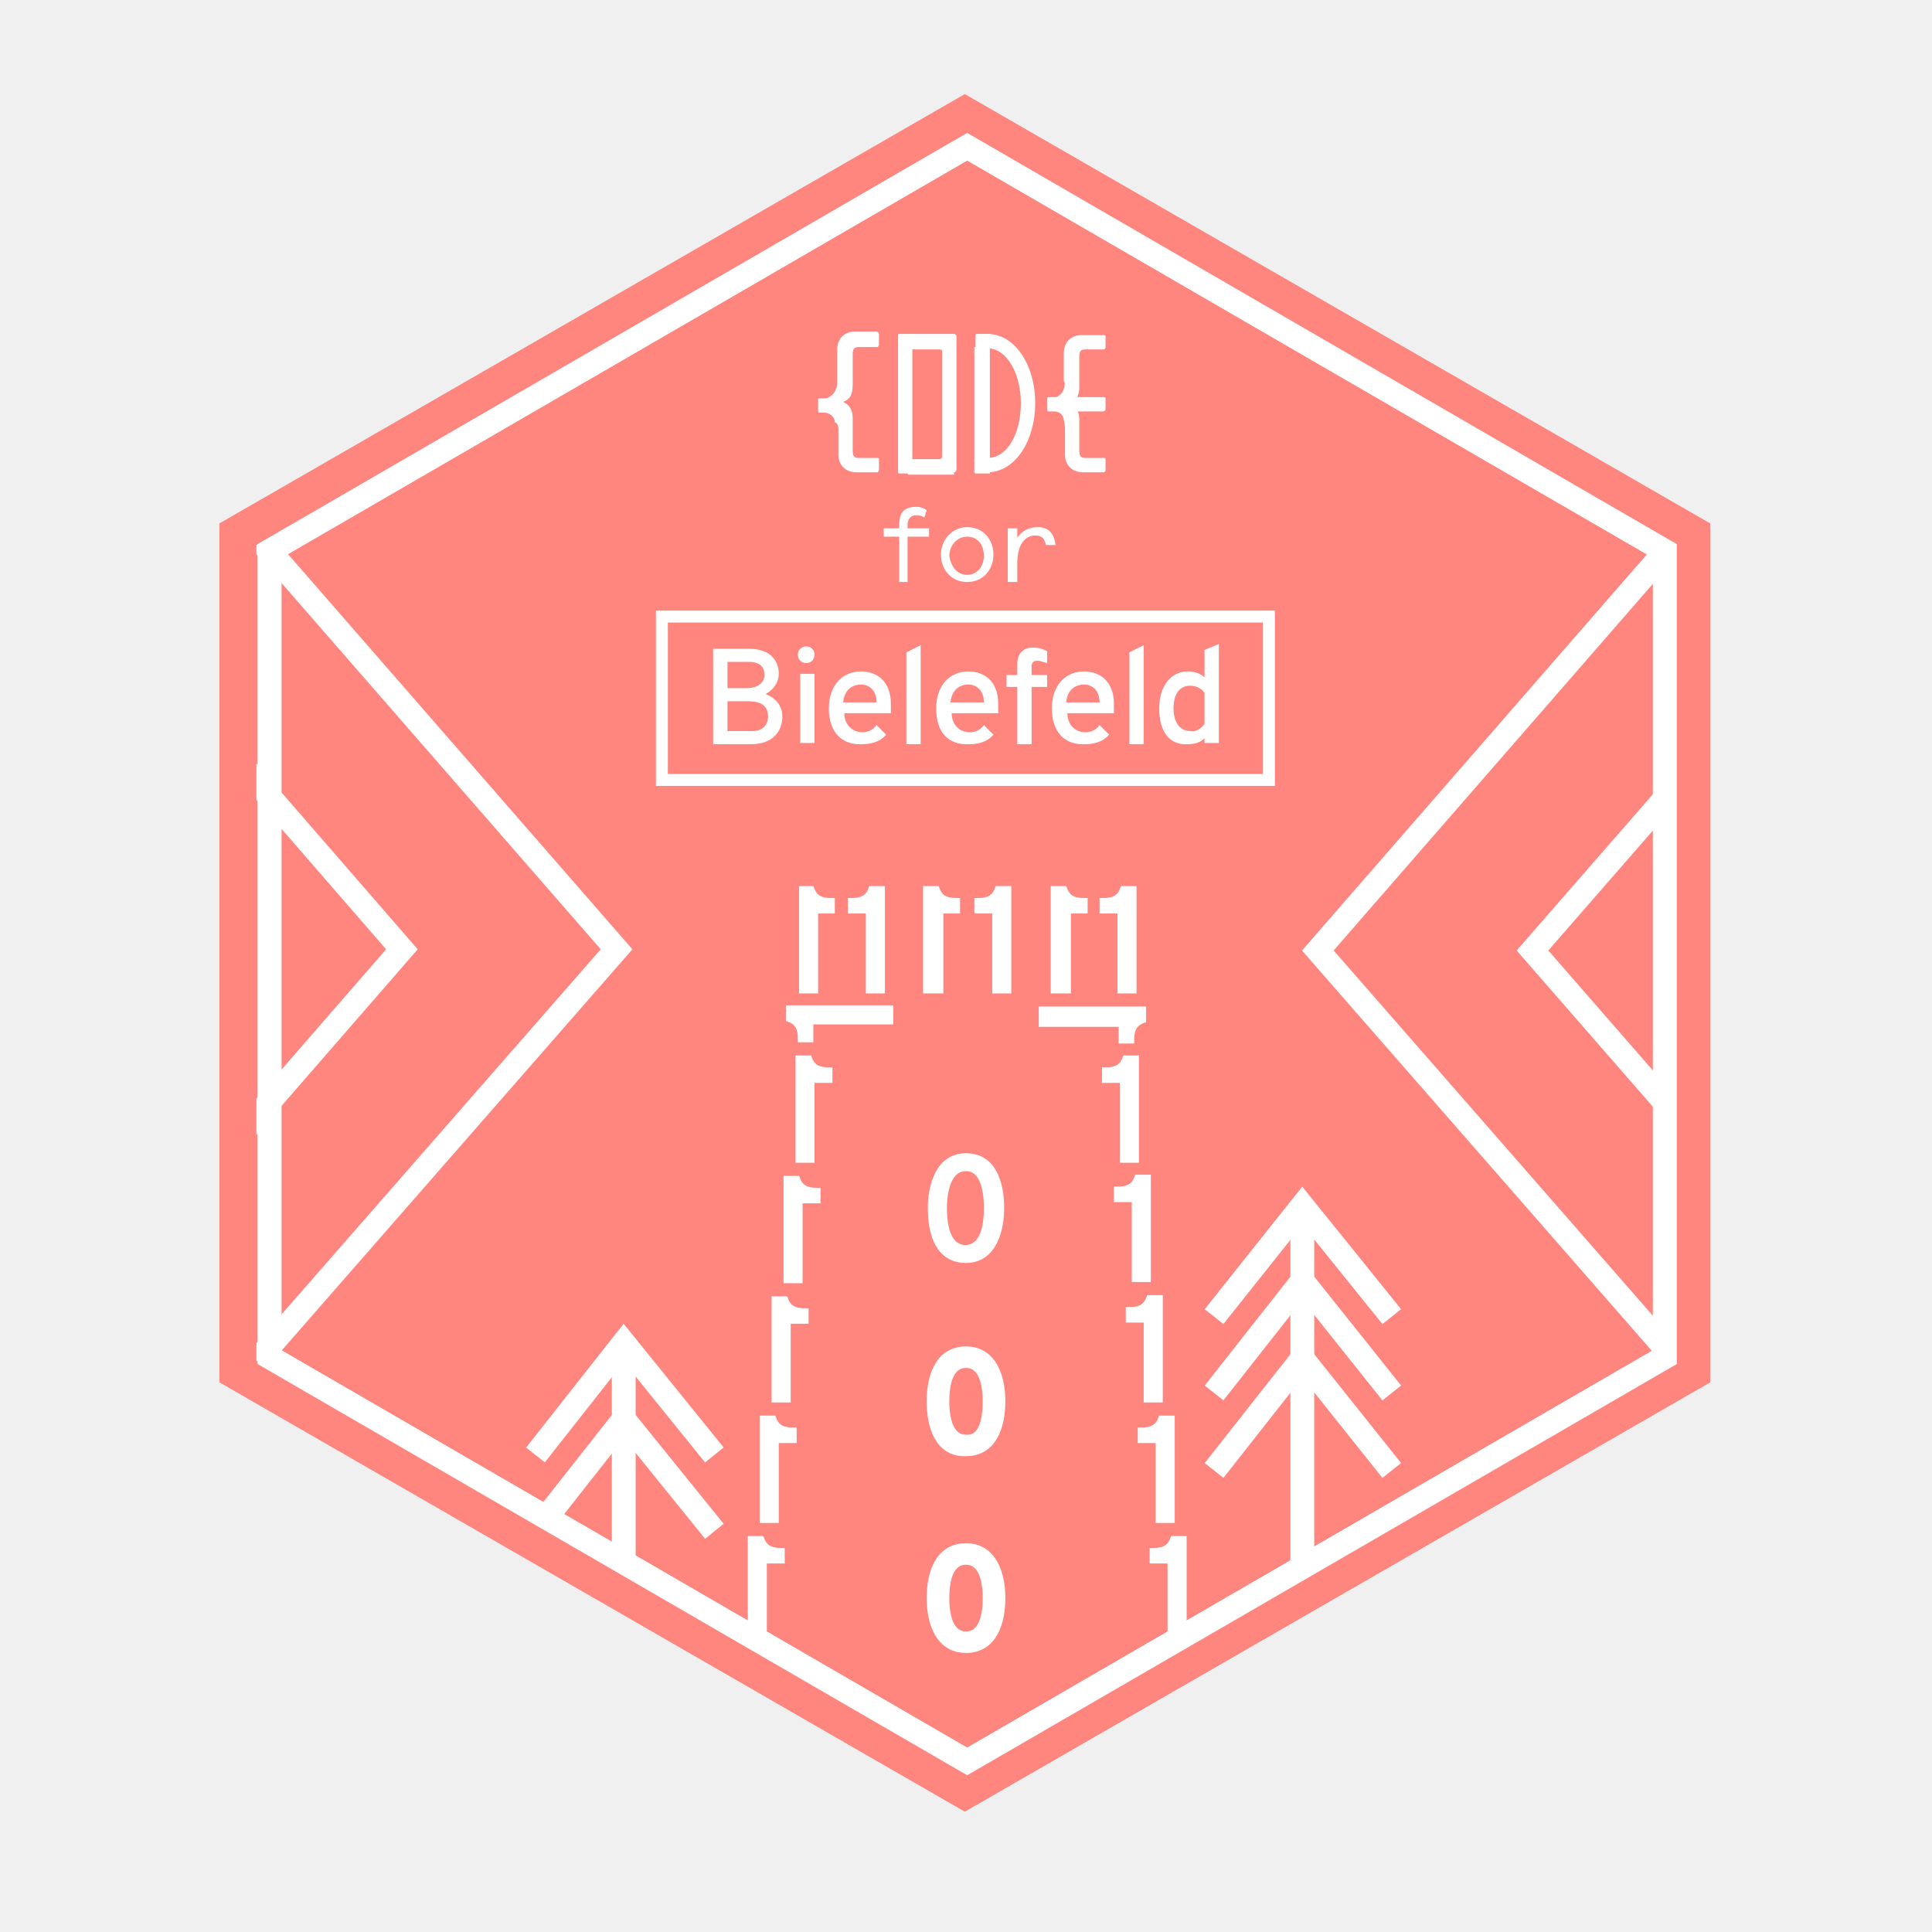
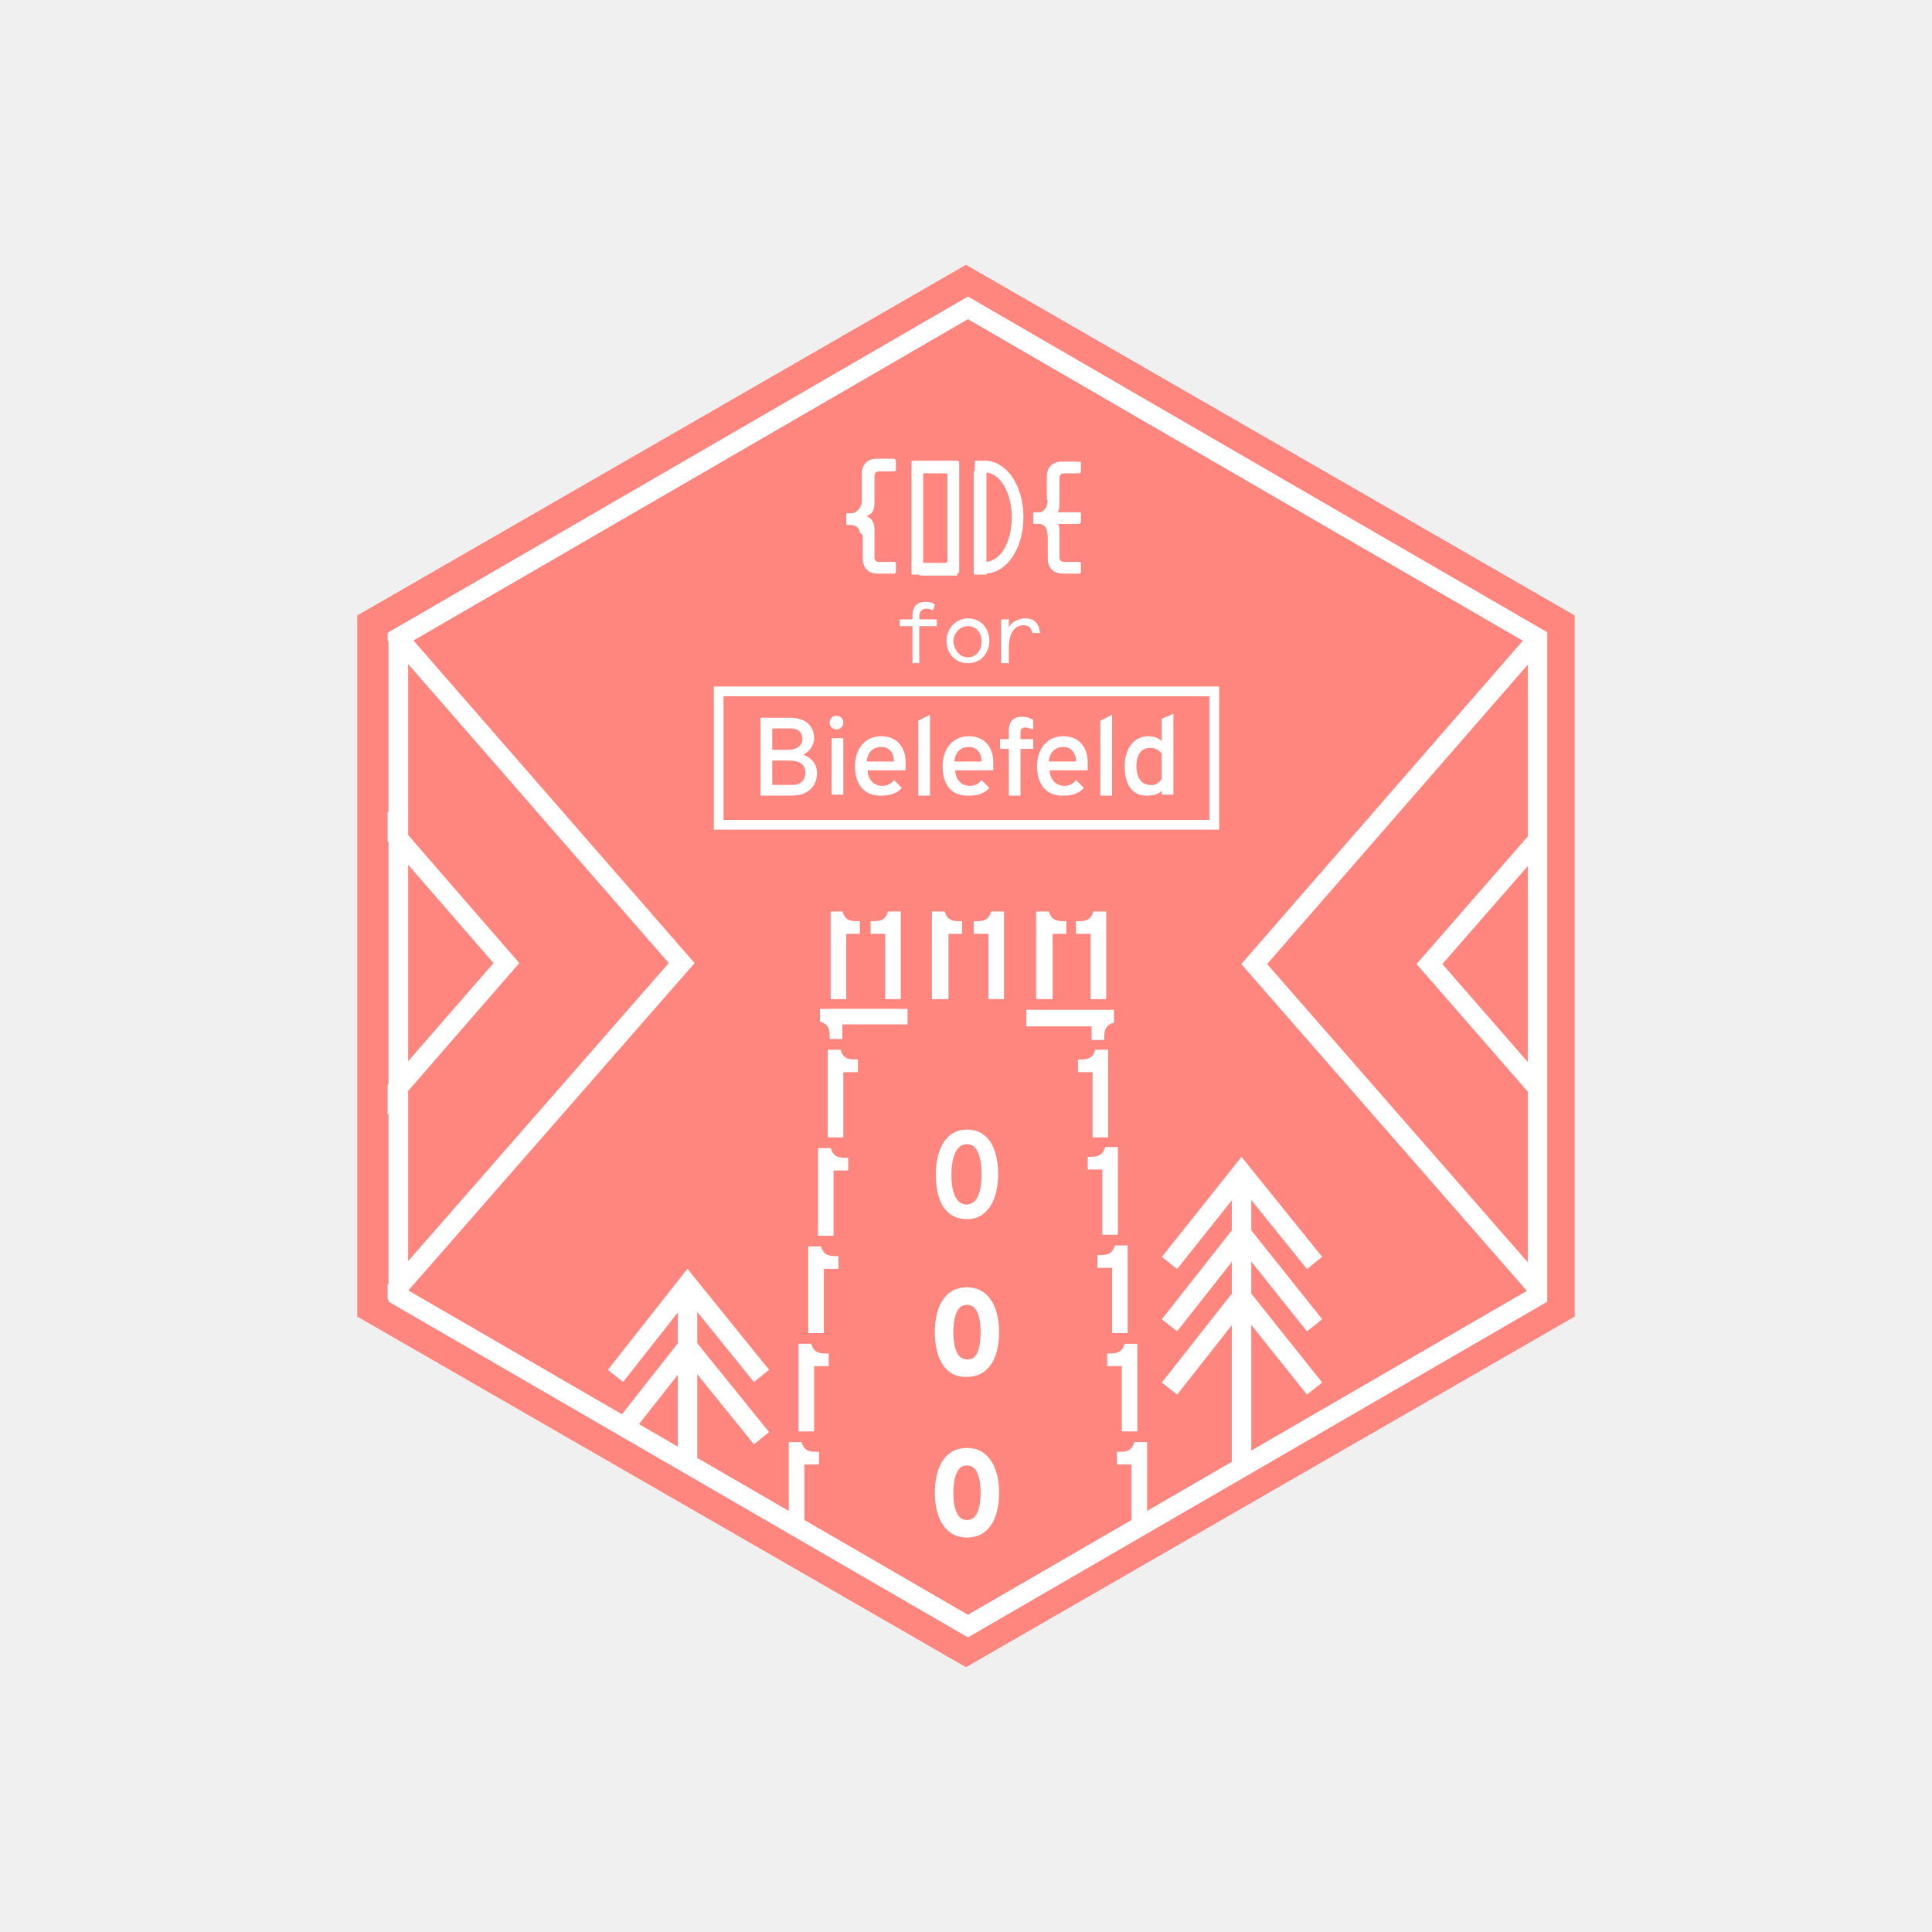
- <svg xmlns="http://www.w3.org/2000/svg" version="1.1" x="0px" y="0px" viewBox="0 0 162 162" style="enable-background:new 0 0 162 162;" xml:space="preserve" id="svg1491">
+ <svg xmlns="http://www.w3.org/2000/svg" version="1.1" x="0px" y="0px" viewBox="0 0 198.425 198.425" xml:space="preserve" id="svg1491" width="198.425" height="198.425">
  <defs id="defs1495" />
  <style type="text/css" id="style1274">
	.st0{fill:#FF867F;}
	.st1{fill:none;stroke:#FFFFFF;stroke-width:2;stroke-miterlimit:10;}
	.st2{display:none;}
	.st3{fill:#FFFFFF;}
	.st4{fill:none;stroke:#FFFFFF;stroke-miterlimit:10;}
	.st5{opacity:0;fill:none;stroke:#FFFFFF;stroke-width:2;stroke-miterlimit:10;}
	.st6{fill:#FFFFFF;stroke:#FFFFFF;stroke-width:0.6;stroke-miterlimit:10;}
</style>
-   <g id="Ebene_7" style="display:inline">
+   <g id="Ebene_7" style="display:inline" transform="translate(0,36.425)">
</g>
-   <g id="Ebene_1" style="display:inline">
+   <g id="Ebene_3" class="st2" style="display:inline" transform="translate(0,36.425)">
+ </g>
+   <g id="Festes" style="display:inline" transform="translate(0,36.425)">
+ </g>
+   <g id="Ebene_1" style="display:inline" transform="translate(18.3125,19.3125)">
    <g id="g1281">
-       <polygon class="st0" points="28.4,110.1 28.4,49.7 80.9,19.4 133.4,49.7 133.4,110.1 80.9,140.4 " id="polygon1277" style="display:inline;fill:#ff867f" />
+       <polygon class="st0" points="80.9,19.4 133.4,49.7 133.4,110.1 80.9,140.4 28.4,110.1 28.4,49.7 " id="polygon1277" style="display:inline;fill:#ff867f" />
      <path class="st0" d="m 80.9,31 42.5,24.5 v 48.9 L 80.9,128.9 38.4,104.4 V 55.5 L 80.9,31 m 0,-23.1 -62.5,36 v 72 l 62.5,36 62.5,-36 v -72 z" id="path1279" style="display:inline;fill:#ff867f" />
    </g>
-     <polygon class="st1" points="81.1,147.7 22.6,113.8 22.6,46.2 81.1,12.3 139.6,46.2 139.6,113.8 " id="polygon1283" style="display:inline;fill:none;stroke:#ffffff;stroke-width:2;stroke-miterlimit:10" />
+     <polygon class="st1" points="22.6,46.2 81.1,12.3 139.6,46.2 139.6,113.8 81.1,147.7 22.6,113.8 " id="polygon1283" style="display:inline;fill:none;stroke:#ffffff;stroke-width:2;stroke-miterlimit:10" />
    <g id="g1289" style="display:inline">
      <rect x="95.7" y="107.8" class="st0" width="1.4" height="1.9" id="rect1285" style="fill:#ff867f" />
      <polygon class="st0" points="97.1,109.7 97.1,107.8 95.7,107.8 95.7,109.7 " id="polygon1287" style="fill:#ff867f" />
    </g>
    <g id="g1295" style="display:inline">
      <rect x="97.4" y="126.7" class="st0" width="1.1" height="1.1" id="rect1291" style="fill:#ff867f" />
      <polygon class="st0" points="98.4,127.7 98.4,126.7 97.4,126.7 97.4,127.7 " id="polygon1293" style="fill:#ff867f" />
    </g>
  </g>
-   <g id="Ebene_3" class="st2" style="display:inline">
- </g>
-   <g id="Festes" style="display:inline">
- </g>
-   <g id="Bielefeld_x5F_Pfade" style="display:inline">
+   <g id="Bielefeld_x5F_Pfade" style="display:inline" transform="translate(18.3125,19.3125)">
    <polyline class="st1" points="141.7,115.4 141.7,115.4 110.5,79.7 140.8,44.9 140.8,44.9  " id="polyline1300" style="fill:none;stroke:#ffffff;stroke-width:2;stroke-miterlimit:10" />
    <polyline class="st1" points="142.1,64.1 128.5,79.7 142.1,95.3  " id="polyline1302" style="fill:none;stroke:#ffffff;stroke-width:2;stroke-miterlimit:10" />
    <g id="g1366">
      <g id="g1340">
        <g id="g1338">
          <path class="st3" d="m 77.5,43.4 c -0.3,-0.2 -0.5,-0.2 -0.7,-0.2 -0.4,0 -0.7,0.3 -0.7,0.8 v 0.3 h 1.8 V 45 h -1.8 v 3.8 H 75.4 V 45 h -1.3 v -0.7 h 1.3 V 44 c 0,-1.1 0.5,-1.5 1.4,-1.5 0.4,0 0.7,0.1 0.9,0.3 z" id="path1304" style="fill:#ffffff" />
          <path class="st3" d="m 81.1,44.2 c 1.4,0 2.2,1.1 2.2,2.3 0,1.2 -0.8,2.3 -2.2,2.3 -1.4,0 -2.2,-1.1 -2.2,-2.3 0,-1.2 0.9,-2.3 2.2,-2.3 m 0,4 c 0.9,0 1.4,-0.8 1.4,-1.6 0,-0.9 -0.5,-1.6 -1.4,-1.6 -0.9,0 -1.5,0.8 -1.5,1.6 0.1,0.8 0.6,1.6 1.5,1.6" id="path1306" style="fill:#ffffff" />
          <path class="st3" d="m 87.7,45.7 c -0.1,-0.5 -0.3,-0.8 -0.9,-0.8 -0.8,0 -1.5,0.7 -1.5,2.3 v 1.6 h -0.8 v -4.5 h 0.8 v 0.8 c 0.3,-0.5 0.9,-0.9 1.7,-0.9 0.9,0 1.4,0.5 1.5,1.5 z" id="path1308" style="fill:#ffffff" />
          <g id="g1336">
-             <polygon class="st3" points="76.1,38.7 76.3,38.7 76.5,38.7 76.5,29.1 75.3,29.1 75.3,29.2 75.3,38.7 " id="polygon1310" style="fill:#ffffff" />
+             <polygon class="st3" points="76.3,38.7 76.5,38.7 76.5,29.1 75.3,29.1 75.3,29.2 75.3,38.7 76.1,38.7 " id="polygon1310" style="fill:#ffffff" />
            <path class="st3" d="m 80,39.6 c 0.1,0 0.2,-0.1 0.2,-0.2 V 28.2 C 80.2,28.1 80.1,28 80,28 h -3.8 c -0.1,0 -0.1,0 -0.1,0.1 v 0.2 0.8 c 0,0.1 0,0.2 0.1,0.2 h 2.6 c 0.1,0 0.2,0.1 0.2,0.1 v 8.9 c 0,0.1 -0.1,0.2 -0.2,0.2 h -2.6 c -0.1,0 -0.1,0 -0.1,0.1 v 0.2 0.8 c 0,0.1 0,0.2 0.1,0.2 H 80 Z" id="path1312" style="fill:#ffffff" />
-             <polygon class="st3" points="83,38.7 83,29.1 81.7,29.1 81.7,29.2 81.7,38.7 82.8,38.7 " id="polygon1314" style="fill:#ffffff" />
+             <polygon class="st3" points="81.7,29.1 81.7,29.2 81.7,38.7 82.8,38.7 83,38.7 83,29.1 " id="polygon1314" style="fill:#ffffff" />
            <path class="st3" d="m 82.8,39.6 v -1.2 c 1.7,0 2.8,-2.1 2.8,-4.6 0,-2.5 -1.2,-4.6 -2.8,-4.6 V 28 c 2.3,0 4,2.6 4,5.8 0,3.2 -1.7,5.8 -4,5.8" id="path1316" style="fill:#ffffff" />
            <path class="st3" d="m 70.3,35.9 v 1.7 0.5 c 0,0.9 0.6,1.5 1.5,1.5 h 0.2 0.7 0.9 c 0,0 0.1,-0.1 0.1,-0.2 v -0.9 c 0,-0.1 -0.1,-0.1 -0.2,-0.1 H 72.6 72.2 72 c -0.4,0 -0.5,-0.2 -0.5,-0.6 V 37.5 36 35.1 c 0,-0.9 -0.4,-1.2 -0.8,-1.4 0.5,-0.2 0.8,-0.5 0.8,-1.4 v -0.6 -1.6 -0.4 c 0,-0.4 0.1,-0.6 0.5,-0.6 h 0.3 0.4 0.9 c 0,0 0.1,-0.1 0.1,-0.2 V 28 c 0,-0.1 -0.1,-0.2 -0.2,-0.2 h -0.7 -0.7 -0.4 c -0.9,0 -1.5,0.6 -1.5,1.5 v 0.7 2 c 0,0 0,0.5 -0.1,0.6 -0.1,0.4 -0.6,0.8 -0.9,0.8 h -0.5 c -0.1,0 -0.1,0.1 -0.1,0.1 v 0.9 c 0,0.1 0,0.2 0.1,0.2 h 0.4 c 0.4,0 0.9,0.3 0.9,0.8 0.3,0.1 0.3,0.5 0.3,0.5" id="path1318" style="fill:#ffffff" />
            <path class="st3" d="m 76.3,28 h -0.4 -0.5 c -0.1,0 -0.1,0.1 -0.1,0.2 v 0.3 0.6 0.2 h 0.1 0.9 0.2 V 29.1 28.2 28 Z" id="path1320" style="fill:#ffffff" />
            <path class="st3" d="m 75.3,38.6 v 0.4 0.5 c 0,0.1 0,0.2 0.1,0.2 h 0.3 0.6 0.2 v -0.2 -0.9 -0.1 h -0.2 -0.9 -0.1 c 0,-0.1 0,0.1 0,0.1 z" id="path1322" style="fill:#ffffff" />
            <path class="st3" d="m 82.8,28 h -0.4 -0.5 c -0.1,0 -0.1,0.1 -0.1,0.2 v 0.3 0.6 0.2 h 0.1 0.9 0.2 V 29.1 28.2 28 Z" id="path1324" style="fill:#ffffff" />
            <path class="st3" d="m 81.7,38.6 v 0.4 0.5 c 0,0.1 0,0.2 0.1,0.2 h 0.3 0.6 0.3 v -0.2 -0.9 -0.1 h -0.2 -0.9 -0.1 v 0.1 z" id="path1326" style="fill:#ffffff" />
            <path class="st3" d="m 89.3,35.9 v 1.7 0.5 c 0,0.9 0.6,1.5 1.5,1.5 h 0.2 0.7 0.9 c 0,0 0.1,-0.1 0.1,-0.2 v -0.9 c 0,-0.1 -0.1,-0.1 -0.2,-0.1 H 91.6 91.2 91 c -0.4,0 -0.5,-0.2 -0.5,-0.6 V 37.5 36 35.1 c 0,-0.3 -0.1,-0.6 -0.2,-0.7 h -2 c 0.6,0.2 0.8,0.3 0.9,0.8 0.1,0.4 0.1,0.7 0.1,0.7" id="path1328" style="fill:#ffffff" />
            <path class="st3" d="m 89.2,32.6 c -0.1,0.4 -0.4,0.6 -0.8,0.8 h 1.9 c 0.1,-0.3 0.2,-0.5 0.2,-0.9 v -0.6 -1.6 -0.4 c 0,-0.4 0.1,-0.6 0.5,-0.6 h 0.3 0.4 0.9 c 0,0 0.1,-0.1 0.1,-0.2 v -0.9 c 0,-0.1 -0.1,-0.1 -0.2,-0.1 h -0.7 -0.7 -0.4 c -0.9,0 -1.5,0.6 -1.5,1.5 v 0.4 2 c 0.1,-0.1 0.1,0.4 0,0.6" id="path1330" style="fill:#ffffff" />
            <path class="st3" d="m 89.5,33.9 c 0.3,0.1 0.6,0.3 0.8,0.6 h 2.2 c 0.1,0 0.2,-0.1 0.2,-0.2 v -0.9 c 0,-0.1 -0.1,-0.1 -0.2,-0.1 h -2.3 c -0.1,0.3 -0.4,0.5 -0.7,0.6" id="path1332" style="fill:#ffffff" />
            <path class="st3" d="m 87.9,33.3 c -0.1,0 -0.1,0.1 -0.1,0.1 v 0.9 c 0,0.1 0,0.2 0.1,0.2 h 0.4 2 c -0.1,-0.3 -0.5,-0.5 -0.7,-0.6 0.3,-0.1 0.5,-0.3 0.6,-0.6 h -1.9 z" id="path1334" style="fill:#ffffff" />
          </g>
        </g>
      </g>
      <g id="g1364">
        <rect x="55.5" y="51.7" class="st4" width="50.9" height="13.7" id="rect1342" style="fill:none;stroke:#ffffff;stroke-miterlimit:10" />
        <g id="g1362">
          <path class="st3" d="m 62.8,54.4 c 1.9,0 2.5,1.1 2.5,2.1 0,0.7 -0.4,1.3 -1.1,1.7 1,0.4 1.4,1.1 1.4,1.9 0,1.1 -0.7,2.3 -2.6,2.3 h -3.2 v -8 z m 1.3,2.2 c 0,-0.5 -0.2,-1.1 -1.3,-1.1 H 61 v 2.2 h 1.6 c 1,0 1.5,-0.5 1.5,-1.1 z m 0.3,3.5 c 0,-0.7 -0.3,-1.3 -1.7,-1.3 H 61 v 2.5 h 2.1 c 1,0 1.3,-0.7 1.3,-1.2 z" id="path1344" style="fill:#ffffff" />
          <path class="st3" d="m 66.9,54.9 c 0,-0.4 0.3,-0.7 0.7,-0.7 0.4,0 0.7,0.3 0.7,0.7 0,0.4 -0.3,0.7 -0.7,0.7 -0.4,0 -0.7,-0.3 -0.7,-0.7 z m 0.2,1.6 h 1.2 v 5.8 h -1.2 z" id="path1346" style="fill:#ffffff" />
          <path class="st3" d="m 69.5,59.4 c 0,-1.9 1.1,-3.1 2.7,-3.1 1.4,0 2.5,0.9 2.5,2.7 0,0.3 0,0.6 0,0.8 h -3.9 c 0,1 0.7,1.6 1.5,1.6 0.5,0 0.9,-0.2 1.2,-0.6 l 0.8,0.8 c -0.4,0.5 -1.1,0.8 -2,0.8 -1.7,0.1 -2.8,-1 -2.8,-3 z m 4,-0.5 c 0,-1.1 -0.7,-1.5 -1.3,-1.5 -0.7,0 -1.4,0.4 -1.5,1.5 z" id="path1348" style="fill:#ffffff" />
          <path class="st3" d="m 76,54.7 1.2,-0.6 v 8.3 H 76 Z" id="path1350" style="fill:#ffffff" />
          <path class="st3" d="m 78.5,59.4 c 0,-1.9 1.1,-3.1 2.7,-3.1 1.4,0 2.5,0.9 2.5,2.7 0,0.3 0,0.6 0,0.8 h -3.9 c 0,1 0.7,1.6 1.5,1.6 0.5,0 0.9,-0.2 1.2,-0.6 l 0.8,0.8 c -0.4,0.5 -1.1,0.8 -2,0.8 -1.8,0.1 -2.8,-1 -2.8,-3 z m 4,-0.5 c 0,-1.1 -0.7,-1.5 -1.3,-1.5 -0.7,0 -1.4,0.4 -1.5,1.5 z" id="path1352" style="fill:#ffffff" />
          <path class="st3" d="m 86.5,62.4 h -1.2 v -4.8 h -0.9 v -1 h 0.9 v -0.9 c 0,-1.1 0.7,-1.4 1.3,-1.4 0.5,0 0.8,0.1 1.2,0.3 v 1 c -0.4,-0.1 -0.6,-0.2 -0.8,-0.2 -0.4,0 -0.5,0.2 -0.5,0.5 v 0.7 h 1.3 v 1 h -1.3 z" id="path1354" style="fill:#ffffff" />
          <path class="st3" d="m 88.2,59.4 c 0,-1.9 1.1,-3.1 2.7,-3.1 1.4,0 2.5,0.9 2.5,2.7 0,0.3 0,0.6 0,0.8 h -3.9 c 0,1 0.7,1.6 1.5,1.6 0.5,0 0.9,-0.2 1.2,-0.6 l 0.8,0.8 c -0.4,0.5 -1.1,0.8 -2,0.8 -1.7,0.1 -2.8,-1 -2.8,-3 z m 4,-0.5 c 0,-1.1 -0.7,-1.5 -1.3,-1.5 -0.7,0 -1.4,0.4 -1.5,1.5 z" id="path1356" style="fill:#ffffff" />
          <path class="st3" d="m 94.7,54.7 1.2,-0.6 v 8.3 h -1.2 z" id="path1358" style="fill:#ffffff" />
          <path class="st3" d="m 97.2,59.4 c 0,-1.9 1,-3.1 2.4,-3.1 0.6,0 1.1,0.2 1.4,0.5 v -2.3 l 1.2,-0.5 v 8.3 H 101 v -0.4 c -0.3,0.3 -0.7,0.5 -1.4,0.5 -1.5,0.1 -2.4,-1 -2.4,-3 z m 3.8,1.3 v -2.6 c -0.2,-0.3 -0.6,-0.6 -1.2,-0.6 -0.9,0 -1.4,0.7 -1.4,1.9 0,1.1 0.5,1.9 1.4,1.9 0.5,0.1 0.9,-0.2 1.2,-0.6 z" id="path1360" style="fill:#ffffff" />
        </g>
      </g>
    </g>
    <path class="st5" d="M 64.5,140.7 67.3,86 c 2.8,0 8.5,0 27.3,0 l 2.8,54.7 -16.3,7 z" id="path1368" style="opacity:0;fill:none;stroke:#ffffff;stroke-width:2;stroke-miterlimit:10" />
    <g id="g1374">
      <polyline class="st1" points="20.4,115.4 51.7,79.6 20.5,43.8   " id="polyline1370" style="fill:none;stroke:#ffffff;stroke-width:2;stroke-miterlimit:10" />
      <polyline class="st1" points="19.7,95.7 33.7,79.6 19.2,62.9   " id="polyline1372" style="fill:none;stroke:#ffffff;stroke-width:2;stroke-miterlimit:10" />
    </g>
    <path class="st1" d="M 142.1,95.3" id="path1376" style="fill:none;stroke:#ffffff;stroke-width:2;stroke-miterlimit:10" />
    <path class="st1" d="M 142.1,64.1" id="path1378" style="fill:none;stroke:#ffffff;stroke-width:2;stroke-miterlimit:10" />
    <g id="g1388">
      <line class="st1" x1="109.2" y1="102.3" x2="109.2" y2="133" id="line1380" style="fill:none;stroke:#ffffff;stroke-width:2;stroke-miterlimit:10" />
      <polyline class="st1" points="101.8,110.4 109.2,101.1 116.7,110.4   " id="polyline1382" style="fill:none;stroke:#ffffff;stroke-width:2;stroke-miterlimit:10" />
      <polyline class="st1" points="101.8,116.8 109.2,107.4 116.7,116.8   " id="polyline1384" style="fill:none;stroke:#ffffff;stroke-width:2;stroke-miterlimit:10" />
      <polyline class="st1" points="101.8,123.3 109.2,113.9 116.7,123.3   " id="polyline1386" style="fill:none;stroke:#ffffff;stroke-width:2;stroke-miterlimit:10" />
    </g>
    <g id="g1396">
      <line class="st1" x1="52.3" y1="113.9" x2="52.3" y2="134" id="line1390" style="fill:none;stroke:#ffffff;stroke-width:2;stroke-miterlimit:10" />
      <polyline class="st1" points="44.9,122 52.3,112.6 59.9,122   " id="polyline1392" style="fill:none;stroke:#ffffff;stroke-width:2;stroke-miterlimit:10" />
      <polyline class="st1" points="44.9,128.4 52.3,119 59.9,128.4   " id="polyline1394" style="fill:none;stroke:#ffffff;stroke-width:2;stroke-miterlimit:10" />
    </g>
  </g>
-   <g id="Ebene_5" style="display:inline">
+   <g id="Ebene_5" style="display:inline" transform="translate(18.3125,19.3125)">
    <g id="g1401">
      <path class="st0" d="m 80.9,11.5 59.4,34.2 v 68.4 L 80.9,148.3 21.5,114.1 V 45.7 L 80.9,11.5 m 0,-3.6 -62.5,36 v 72 l 62.5,36 62.5,-36 v -72 z" id="path1399" style="fill:#ff867f" />
    </g>
  </g>
-   <g id="Ebene_6" style="display:inline">
-     <polygon class="st1" points="139.6,113.8 81.1,147.7 22.6,113.8 22.6,46.2 81.1,12.3 139.6,46.2 " id="polygon1404" style="fill:none;stroke:#ffffff;stroke-width:2;stroke-miterlimit:10" />
+   <g id="Ebene_6" style="display:inline" transform="translate(18.3125,19.3125)">
+     <polygon class="st1" points="22.6,113.8 22.6,46.2 81.1,12.3 139.6,46.2 139.6,113.8 81.1,147.7 " id="polygon1404" style="fill:none;stroke:#ffffff;stroke-width:2;stroke-miterlimit:10" />
    <g id="g1488">
      <g id="g1408">
        <path class="st6" d="m 78.1,101.3 c 0,-1.8 0.6,-4.3 2.9,-4.3 2.3,0 2.9,2.3 2.9,4.3 0,1.8 -0.6,4.3 -2.9,4.3 -2.3,0 -2.9,-2.2 -2.9,-4.3 z m 4.7,0 c 0,-1.7 -0.4,-3.4 -1.8,-3.4 -1.5,0 -1.9,1.9 -1.9,3.4 0,1.7 0.4,3.4 1.9,3.4 1.5,-0.1 1.8,-1.9 1.8,-3.4 z" id="path1406" style="fill:#ffffff;stroke:#ffffff;stroke-width:0.6;stroke-miterlimit:10" />
      </g>
      <g id="g1412">
        <path class="st6" d="m 78,117.5 c 0,-1.9 0.6,-4.3 3,-4.3 2.3,0 3,2.3 3,4.3 0,1.9 -0.6,4.3 -3,4.3 -2.3,0.1 -3,-2.2 -3,-4.3 z m 4.7,0 c 0,-1.6 -0.4,-3.1 -1.7,-3.1 -1.4,0 -1.7,1.7 -1.7,3.1 0,1.6 0.4,3.1 1.7,3.1 1.4,0.1 1.7,-1.6 1.7,-3.1 z" id="path1410" style="fill:#ffffff;stroke:#ffffff;stroke-width:0.6;stroke-miterlimit:10" />
      </g>
      <g id="g1416">
        <path class="st6" d="m 78,134 c 0,-1.9 0.6,-4.3 3,-4.3 2.3,0 3,2.3 3,4.3 0,1.9 -0.6,4.3 -3,4.3 -2.3,0 -3,-2.3 -3,-4.3 z m 4.7,0 c 0,-1.6 -0.4,-3.1 -1.7,-3.1 -1.4,0 -1.7,1.7 -1.7,3.1 0,1.6 0.4,3.1 1.7,3.1 1.4,0 1.7,-1.7 1.7,-3.1 z" id="path1414" style="fill:#ffffff;stroke:#ffffff;stroke-width:0.6;stroke-miterlimit:10" />
      </g>
      <g id="g1420">
        <path class="st6" d="m 94.1,90.5 h -1.4 v -0.7 c 0.8,0 1.4,-0.2 1.7,-1 h 0.8 v 8.4 h -1 v -6.7 z" id="path1418" style="fill:#ffffff;stroke:#ffffff;stroke-width:0.6;stroke-miterlimit:10" />
      </g>
      <g id="g1424">
        <path class="st6" d="m 95.1,100.5 h -1.4 v -0.7 c 0.8,0 1.4,-0.2 1.7,-1 h 0.8 v 8.4 h -1 v -6.7 z" id="path1422" style="fill:#ffffff;stroke:#ffffff;stroke-width:0.6;stroke-miterlimit:10" />
      </g>
      <g id="g1428">
        <path class="st6" d="m 96.1,110.6 h -1.4 v -0.7 c 0.8,0 1.4,-0.2 1.7,-1 h 0.8 v 8.4 h -1 v -6.7 z" id="path1426" style="fill:#ffffff;stroke:#ffffff;stroke-width:0.6;stroke-miterlimit:10" />
      </g>
      <g id="g1432">
        <path class="st6" d="M 97.1,120.7 H 95.7 V 120 c 0.8,0 1.4,-0.2 1.7,-1 h 0.8 v 8.4 h -1 v -6.7 z" id="path1430" style="fill:#ffffff;stroke:#ffffff;stroke-width:0.6;stroke-miterlimit:10" />
      </g>
      <g id="g1436">
        <path class="st6" d="m 98.1,130.8 h -1.4 v -0.7 c 0.8,0 1.4,-0.2 1.7,-1 h 0.8 v 8.6 l -1,0.7 v -7.6 z" id="path1434" style="fill:#ffffff;stroke:#ffffff;stroke-width:0.6;stroke-miterlimit:10" />
      </g>
      <g id="g1440">
        <path class="st6" d="m 93.9,76.3 h -1.4 v -0.7 c 0.8,0 1.4,-0.2 1.7,-1 H 95 V 83 h -1 v -6.7 z" id="path1438" style="fill:#ffffff;stroke:#ffffff;stroke-width:0.6;stroke-miterlimit:10" />
      </g>
      <path class="st6" d="m 89.4,83 h -1 v -8.4 h 0.8 c 0.3,0.8 0.9,1 1.7,1 v 0.7 H 89.5 V 83 Z" id="path1442" style="fill:#ffffff;stroke:#ffffff;stroke-width:0.6;stroke-miterlimit:10" />
      <g id="g1446">
        <path class="st6" d="m 72.8,76.3 h -1.4 v -0.7 c 0.8,0 1.4,-0.2 1.7,-1 h 0.8 V 83 h -1 v -6.7 z" id="path1444" style="fill:#ffffff;stroke:#ffffff;stroke-width:0.6;stroke-miterlimit:10" />
      </g>
      <g id="g1450">
        <path class="st6" d="m 68.3,83 h -1 V 74.6 H 68 c 0.3,0.8 0.9,1 1.7,1 v 0.7 h -1.4 z" id="path1448" style="fill:#ffffff;stroke:#ffffff;stroke-width:0.6;stroke-miterlimit:10" />
      </g>
      <g id="g1454">
        <path class="st6" d="M 83.4,76.3 H 82 v -0.7 c 0.8,0 1.4,-0.2 1.7,-1 h 0.8 V 83 h -1 v -6.7 z" id="path1452" style="fill:#ffffff;stroke:#ffffff;stroke-width:0.6;stroke-miterlimit:10" />
      </g>
      <g id="g1458">
        <path class="st6" d="m 78.7,83 h -1 v -8.4 h 0.8 c 0.3,0.8 0.9,1 1.7,1 v 0.7 H 78.8 V 83 Z" id="path1456" style="fill:#ffffff;stroke:#ffffff;stroke-width:0.6;stroke-miterlimit:10" />
      </g>
      <g id="g1462">
        <path class="st6" d="m 67.9,85.7 v 1.4 h -0.7 c 0,-0.8 -0.2,-1.4 -1,-1.7 v -0.8 h 8.4 v 1 h -6.7 z" id="path1460" style="fill:#ffffff;stroke:#ffffff;stroke-width:0.6;stroke-miterlimit:10" />
      </g>
      <g id="g1466">
        <path class="st6" d="m 87.4,85.7 v -1 h 8.4 v 0.8 c -0.8,0.3 -1,0.9 -1,1.7 h -0.7 v -1.4 h -6.7 z" id="path1464" style="fill:#ffffff;stroke:#ffffff;stroke-width:0.6;stroke-miterlimit:10" />
      </g>
      <g id="g1470">
        <path class="st6" d="m 68,97.2 h -1 v -8.4 h 0.8 c 0.3,0.8 0.9,1 1.7,1 v 0.7 H 68 Z" id="path1468" style="fill:#ffffff;stroke:#ffffff;stroke-width:0.6;stroke-miterlimit:10" />
      </g>
      <g id="g1474">
        <path class="st6" d="m 67,107.3 h -1 v -8.4 h 0.8 c 0.3,0.8 0.9,1 1.7,1 v 0.7 H 67 Z" id="path1472" style="fill:#ffffff;stroke:#ffffff;stroke-width:0.6;stroke-miterlimit:10" />
      </g>
      <g id="g1478">
        <path class="st6" d="M 66,117.3 H 65 V 109 h 0.8 c 0.3,0.8 0.9,1 1.7,1 v 0.7 H 66 Z" id="path1476" style="fill:#ffffff;stroke:#ffffff;stroke-width:0.6;stroke-miterlimit:10" />
      </g>
      <g id="g1482">
        <path class="st6" d="M 65,127.4 H 64 V 119 h 0.8 c 0.3,0.8 0.9,1 1.7,1 v 0.7 H 65 Z" id="path1480" style="fill:#ffffff;stroke:#ffffff;stroke-width:0.6;stroke-miterlimit:10" />
      </g>
      <g id="g1486">
        <path class="st6" d="m 64,138.3 -1,-0.5 v -8.7 h 0.8 c 0.3,0.8 0.9,1 1.7,1 v 0.7 H 64 Z" id="path1484" style="fill:#ffffff;stroke:#ffffff;stroke-width:0.6;stroke-miterlimit:10" />
      </g>
    </g>
  </g>
</svg>
